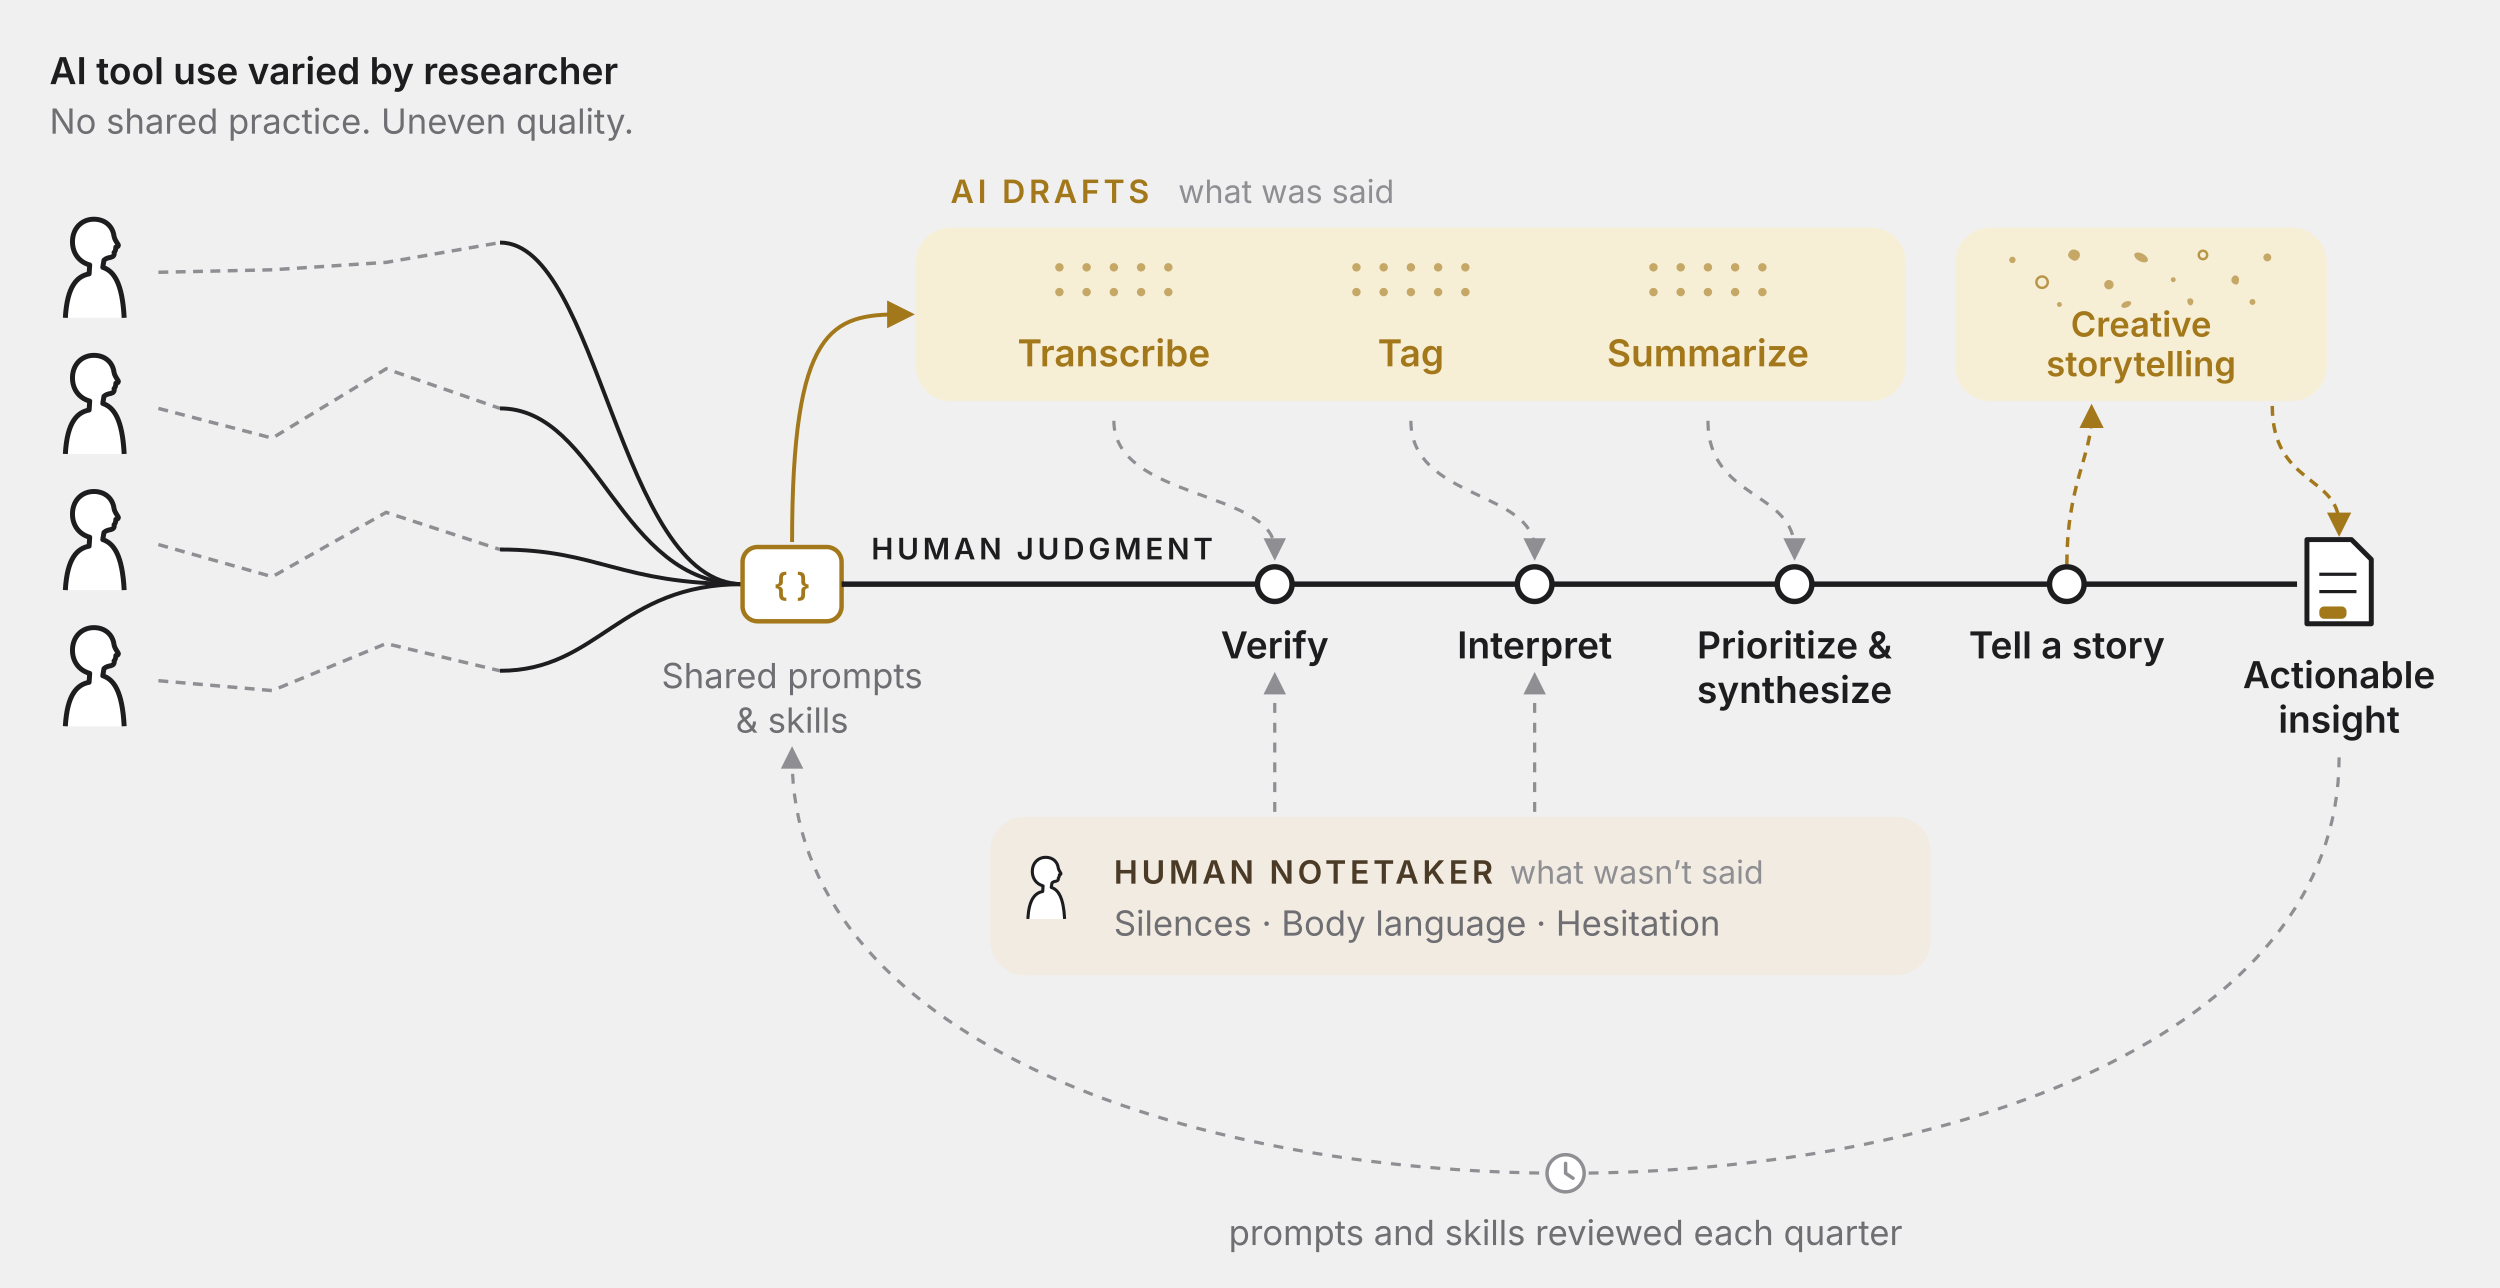
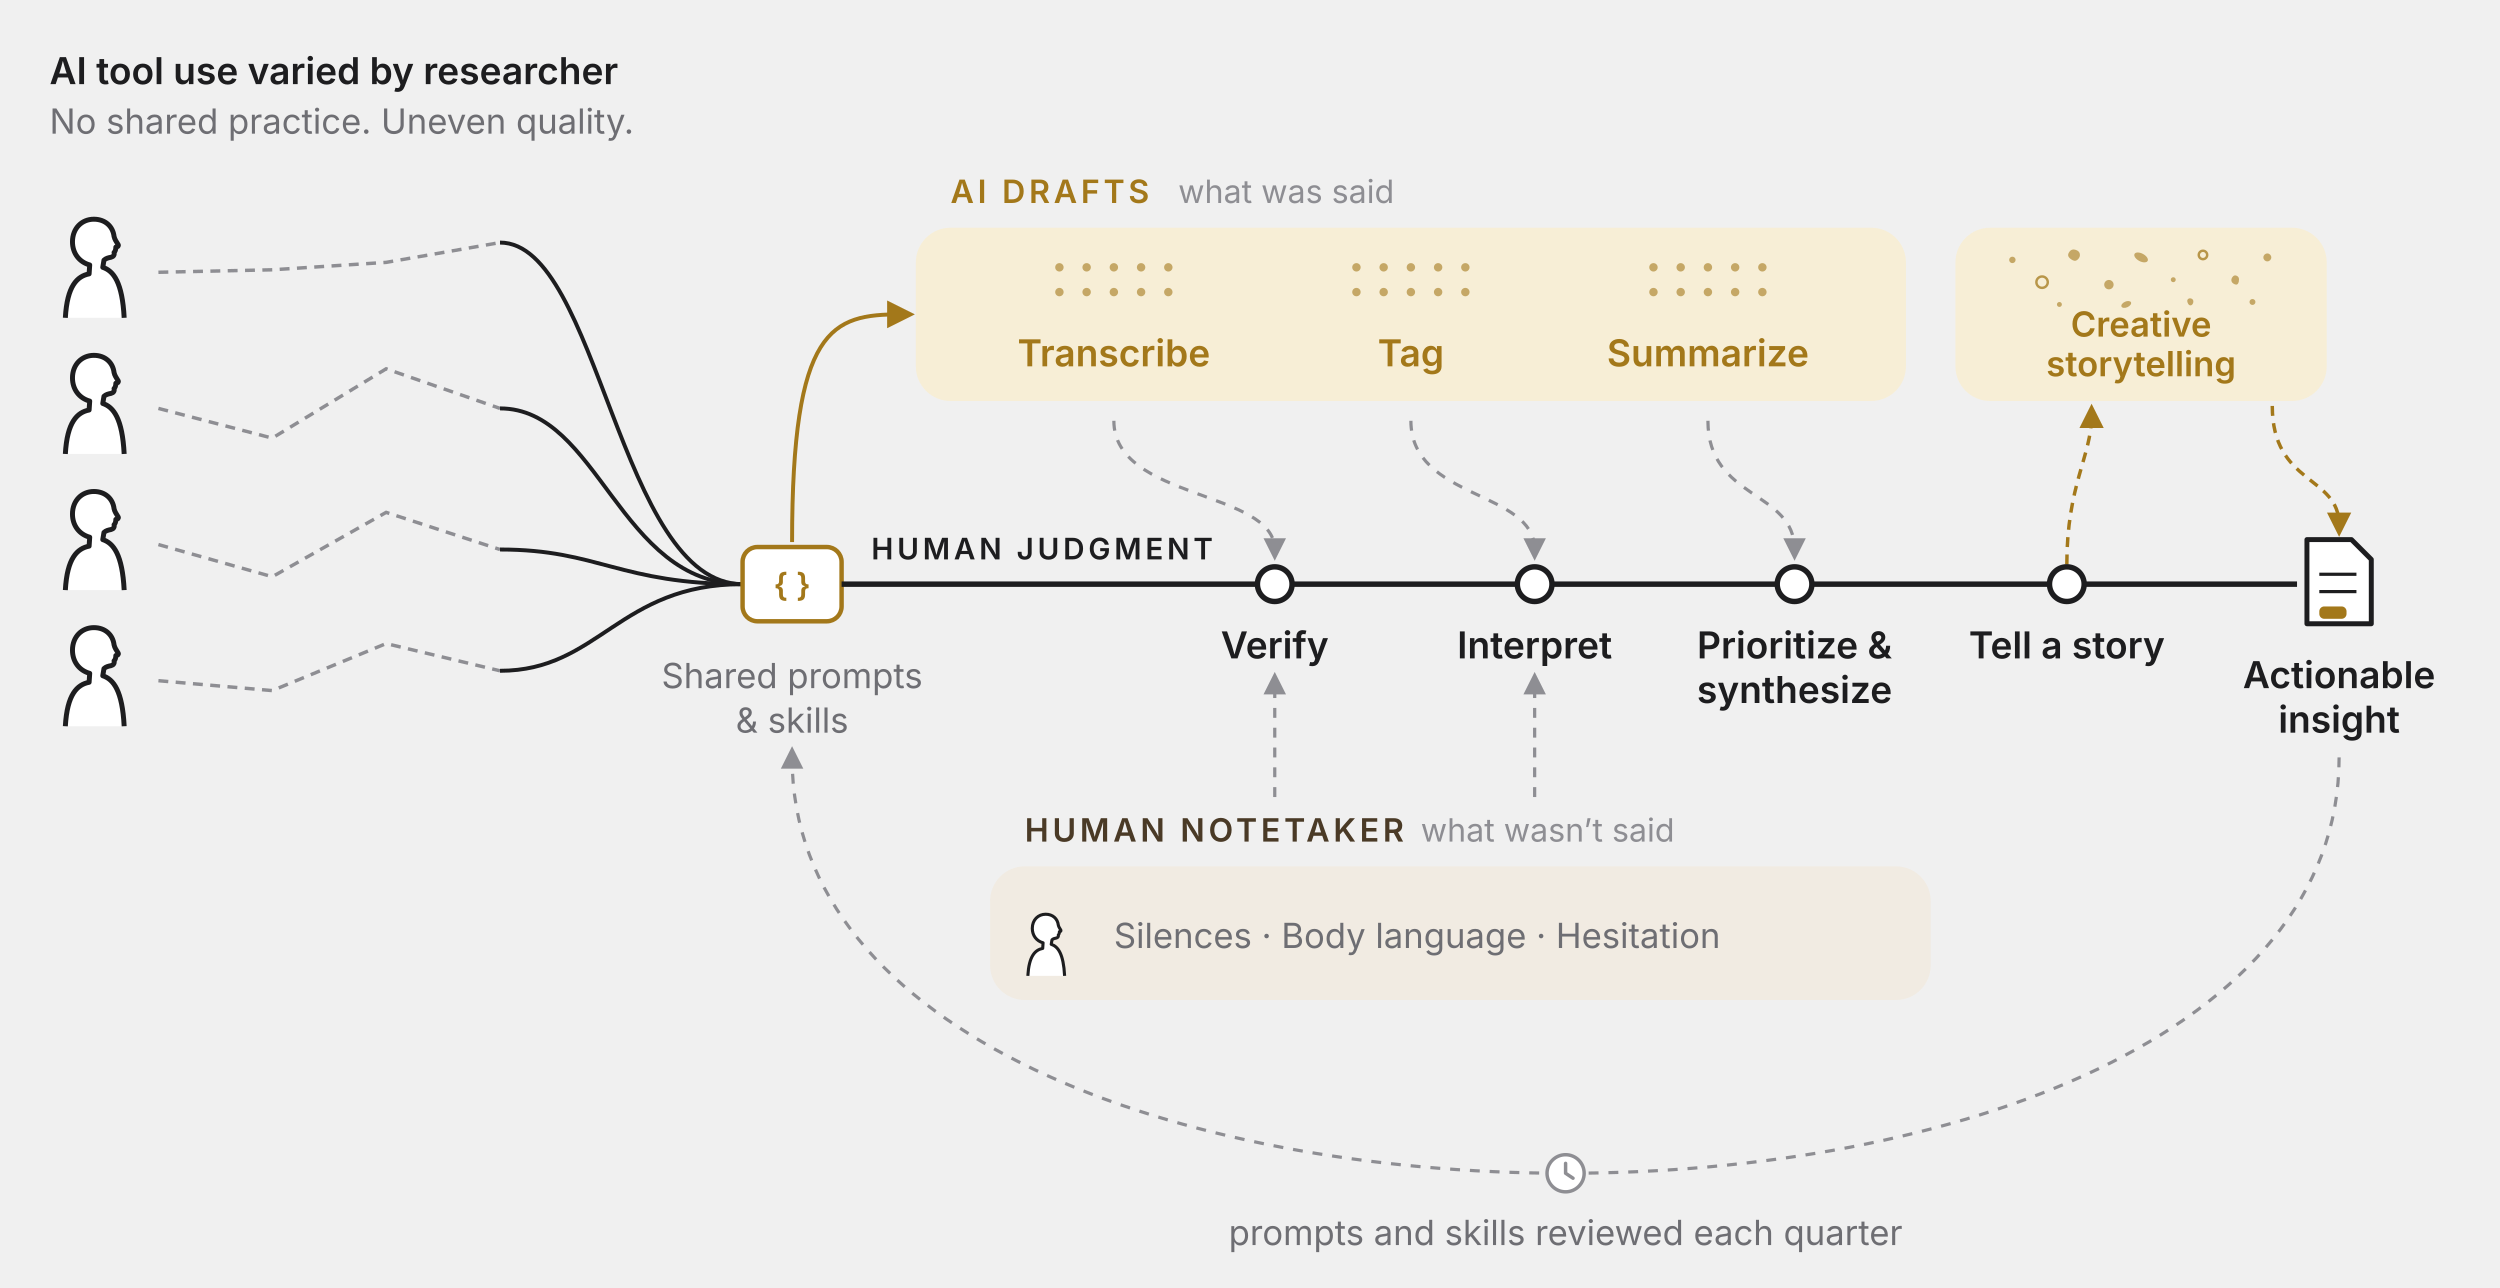
<svg xmlns="http://www.w3.org/2000/svg" viewBox="0 0 1010 520" fill="#1d1d1f" font-family="-apple-system, BlinkMacSystemFont, 'SF Pro Text', 'Helvetica Neue', Inter, Arial, sans-serif">
  <defs>
    <marker id="ar" viewBox="0 0 10 10" refX="5" refY="5" markerWidth="7" markerHeight="7" orient="auto-start-reverse">
      <path d="M0 0 L10 5 L0 10z" fill="#8e8e93" />
    </marker>
    <marker id="aa" viewBox="0 0 10 10" refX="5" refY="5" markerWidth="7" markerHeight="7" orient="auto-start-reverse">
      <path d="M0 0 L10 5 L0 10z" fill="#a3781a" />
    </marker>
  </defs>
  <text x="20" y="34" font-size="15" font-weight="600" fill="#1d1d1f" text-anchor="start">AI tool use varied by researcher</text>
  <text x="20" y="54" font-size="14" font-weight="400" fill="#6e6e73" text-anchor="start">No shared practice. Uneven quality.</text>
  <g>
    <g transform="translate(18 72) scale(0.12)">
      <path d="M70 470 C76 362 110 330 150 322 L152 292 C116 282 94 252 94 214 C94 168 126 138 166 138 C204 138 230 162 234 196 C236 206 242 214 248 224 C250 228 246 232 240 232 C240 240 238 246 234 250 C236 258 232 264 224 266 C214 268 206 270 200 276 L196 300 C232 312 262 350 268 470" fill="#fff" stroke="#1d1d1f" stroke-width="16.7" stroke-linejoin="round" />
    </g>
    <path d="M64 110 L110 109 L156 106 L202 98" fill="none" stroke="#8e8e93" stroke-width="1.4" stroke-dasharray="4 3" />
    <path d="M202 98 C242 98, 250 236, 300 236" fill="none" stroke="#1d1d1f" stroke-width="1.6" />
    <g transform="translate(18 127) scale(0.12)">
      <path d="M70 470 C76 362 110 330 150 322 L152 292 C116 282 94 252 94 214 C94 168 126 138 166 138 C204 138 230 162 234 196 C236 206 242 214 248 224 C250 228 246 232 240 232 C240 240 238 246 234 250 C236 258 232 264 224 266 C214 268 206 270 200 276 L196 300 C232 312 262 350 268 470" fill="#fff" stroke="#1d1d1f" stroke-width="16.7" stroke-linejoin="round" />
    </g>
    <path d="M64 165 L110 177 L156 149 L202 165" fill="none" stroke="#8e8e93" stroke-width="1.4" stroke-dasharray="4 3" />
    <path d="M202 165 C242 165, 250 236, 300 236" fill="none" stroke="#1d1d1f" stroke-width="1.6" />
    <g transform="translate(18 182) scale(0.12)">
      <path d="M70 470 C76 362 110 330 150 322 L152 292 C116 282 94 252 94 214 C94 168 126 138 166 138 C204 138 230 162 234 196 C236 206 242 214 248 224 C250 228 246 232 240 232 C240 240 238 246 234 250 C236 258 232 264 224 266 C214 268 206 270 200 276 L196 300 C232 312 262 350 268 470" fill="#fff" stroke="#1d1d1f" stroke-width="16.7" stroke-linejoin="round" />
    </g>
    <path d="M64 220 L110 233 L156 207 L202 222" fill="none" stroke="#8e8e93" stroke-width="1.4" stroke-dasharray="4 3" />
    <path d="M202 222 C242 222, 250 236, 300 236" fill="none" stroke="#1d1d1f" stroke-width="1.6" />
    <g transform="translate(18 237) scale(0.12)">
      <path d="M70 470 C76 362 110 330 150 322 L152 292 C116 282 94 252 94 214 C94 168 126 138 166 138 C204 138 230 162 234 196 C236 206 242 214 248 224 C250 228 246 232 240 232 C240 240 238 246 234 250 C236 258 232 264 224 266 C214 268 206 270 200 276 L196 300 C232 312 262 350 268 470" fill="#fff" stroke="#1d1d1f" stroke-width="16.7" stroke-linejoin="round" />
    </g>
    <path d="M64 275 L110 279 L156 260 L202 271" fill="none" stroke="#8e8e93" stroke-width="1.4" stroke-dasharray="4 3" />
    <path d="M202 271 C242 271, 250 236, 300 236" fill="none" stroke="#1d1d1f" stroke-width="1.6" />
    <rect x="300" y="221" width="40" height="30" rx="6" fill="#fff" stroke="#a3781a" stroke-width="1.8" />
    <text x="320" y="241" font-size="13" font-weight="600" fill="#a3781a" text-anchor="middle">{ }</text>
    <text x="320" y="278" font-size="14" font-weight="400" fill="#6e6e73" text-anchor="middle">Shared prompts</text>
    <text x="320" y="296" font-size="14" font-weight="400" fill="#6e6e73" text-anchor="middle">&amp; skills</text>
    <rect x="370" y="92" width="400" height="70" rx="14" fill="#f7eed6" />
    <text x="384" y="82" font-size="13" font-weight="600" fill="#a3781a" text-anchor="start" letter-spacing="1.5">AI DRAFTS</text>
    <text x="476" y="82" font-size="13" font-weight="400" fill="#8e8e93" text-anchor="start">what was said</text>
    <path d="M320 219 C320 132, 336 127, 364 127" fill="none" stroke="#a3781a" stroke-width="1.6" marker-end="url(#aa)" />
    <circle cx="428" cy="108" r="1.7" fill="#a3781a" opacity=".6" />
    <circle cx="428" cy="118" r="1.7" fill="#a3781a" opacity=".6" />
    <circle cx="439" cy="108" r="1.7" fill="#a3781a" opacity=".6" />
    <circle cx="439" cy="118" r="1.7" fill="#a3781a" opacity=".6" />
    <circle cx="450" cy="108" r="1.7" fill="#a3781a" opacity=".6" />
    <circle cx="450" cy="118" r="1.7" fill="#a3781a" opacity=".6" />
    <circle cx="461" cy="108" r="1.7" fill="#a3781a" opacity=".6" />
    <circle cx="461" cy="118" r="1.7" fill="#a3781a" opacity=".6" />
    <circle cx="472" cy="108" r="1.7" fill="#a3781a" opacity=".6" />
    <circle cx="472" cy="118" r="1.7" fill="#a3781a" opacity=".6" />
    <text x="450" y="148" font-size="15" font-weight="600" fill="#a3781a" text-anchor="middle">Transcribe</text>
    <circle cx="548" cy="108" r="1.7" fill="#a3781a" opacity=".6" />
    <circle cx="548" cy="118" r="1.7" fill="#a3781a" opacity=".6" />
    <circle cx="559" cy="108" r="1.7" fill="#a3781a" opacity=".6" />
    <circle cx="559" cy="118" r="1.7" fill="#a3781a" opacity=".6" />
    <circle cx="570" cy="108" r="1.7" fill="#a3781a" opacity=".6" />
    <circle cx="570" cy="118" r="1.7" fill="#a3781a" opacity=".6" />
    <circle cx="581" cy="108" r="1.7" fill="#a3781a" opacity=".6" />
    <circle cx="581" cy="118" r="1.7" fill="#a3781a" opacity=".6" />
    <circle cx="592" cy="108" r="1.7" fill="#a3781a" opacity=".6" />
    <circle cx="592" cy="118" r="1.7" fill="#a3781a" opacity=".6" />
    <text x="570" y="148" font-size="15" font-weight="600" fill="#a3781a" text-anchor="middle">Tag</text>
    <circle cx="668" cy="108" r="1.7" fill="#a3781a" opacity=".6" />
    <circle cx="668" cy="118" r="1.7" fill="#a3781a" opacity=".6" />
    <circle cx="679" cy="108" r="1.7" fill="#a3781a" opacity=".6" />
    <circle cx="679" cy="118" r="1.7" fill="#a3781a" opacity=".6" />
    <circle cx="690" cy="108" r="1.7" fill="#a3781a" opacity=".6" />
    <circle cx="690" cy="118" r="1.7" fill="#a3781a" opacity=".6" />
    <circle cx="701" cy="108" r="1.7" fill="#a3781a" opacity=".6" />
    <circle cx="701" cy="118" r="1.7" fill="#a3781a" opacity=".6" />
    <circle cx="712" cy="108" r="1.7" fill="#a3781a" opacity=".6" />
    <circle cx="712" cy="118" r="1.7" fill="#a3781a" opacity=".6" />
    <text x="690" y="148" font-size="15" font-weight="600" fill="#a3781a" text-anchor="middle">Summarize</text>
    <rect x="790" y="92" width="150" height="70" rx="14" fill="#f7eed6" />
    <g transform="translate(813.0 105)">
      <g>
        <circle r="1.3" fill="#a3781a" opacity=".6" />
      </g>
    </g>
    <g transform="translate(825.0 114)">
      <g>
        <circle r="2.3" fill="none" stroke="#a3781a" stroke-width="1" opacity=".75" />
      </g>
    </g>
    <g transform="translate(838.0 103)">
      <g>
        <path d="M2.24 -0.47 Q2.49 0.71 1.54 1.72 Q0.60 2.74 -0.62 2.13 Q-1.84 1.52 -2.32 0.67 Q-2.79 -0.18 -1.91 -1.36 Q-1.02 -2.54 0.48 -2.09 Q1.99 -1.64 2.24 -0.47Z" fill="#a3781a" opacity=".6" />
      </g>
    </g>
    <g transform="translate(852.0 115)">
      <g>
        <circle r="1.9" fill="#a3781a" opacity=".6" />
      </g>
    </g>
    <g transform="translate(865.0 104)">
      <g>
        <ellipse rx="3.0" ry="1.6" transform="rotate(28)" fill="#a3781a" opacity=".6" />
      </g>
    </g>
    <g transform="translate(878.0 113)">
      <g>
        <circle r="1.0" fill="#a3781a" opacity=".6" />
      </g>
    </g>
    <g transform="translate(890.0 103)">
      <g>
        <circle r="1.7" fill="none" stroke="#a3781a" stroke-width="1" opacity=".75" />
      </g>
    </g>
    <g transform="translate(903.0 113)">
      <g>
        <path d="M1.56 -0.19 Q1.59 0.83 1.17 1.55 Q0.75 2.27 -0.29 1.80 Q-1.34 1.33 -1.50 0.48 Q-1.66 -0.36 -1.01 -1.18 Q-0.37 -2.00 0.58 -1.61 Q1.52 -1.22 1.56 -0.19Z" fill="#a3781a" opacity=".6" />
      </g>
    </g>
    <g transform="translate(916.0 104)">
      <g>
        <circle r="1.6" fill="#a3781a" opacity=".6" />
      </g>
    </g>
    <g transform="translate(832.0 123)">
      <g>
        <circle r="1.0" fill="#a3781a" opacity=".6" />
      </g>
    </g>
    <g transform="translate(859.0 123)">
      <g>
        <ellipse rx="2.1" ry="1.2" transform="rotate(-24)" fill="#a3781a" opacity=".6" />
      </g>
    </g>
    <g transform="translate(885.0 122)">
      <g>
        <path d="M1.07 -0.54 Q1.22 0.11 0.85 0.76 Q0.48 1.42 -0.15 1.37 Q-0.78 1.33 -1.18 0.33 Q-1.58 -0.67 -1.06 -1.15 Q-0.54 -1.63 0.19 -1.41 Q0.91 -1.19 1.07 -0.54Z" fill="#a3781a" opacity=".6" />
      </g>
    </g>
    <g transform="translate(910.0 122)">
      <g>
        <circle r="1.2" fill="#a3781a" opacity=".6" />
      </g>
    </g>
    <text x="865.0" y="136" font-size="14" font-weight="600" fill="#a3781a" text-anchor="middle">Creative</text>
    <text x="865.0" y="152" font-size="14" font-weight="600" fill="#a3781a" text-anchor="middle">storytelling</text>
    <path d="M835 228 C835 196, 845 184, 845 168" fill="none" stroke="#a3781a" stroke-width="1.4" stroke-dasharray="4 3" marker-end="url(#aa)" />
    <path d="M918 164 C918 196, 945 192, 945 212" fill="none" stroke="#a3781a" stroke-width="1.4" stroke-dasharray="4 3" marker-end="url(#aa)" />
    <line x1="340" y1="236" x2="928" y2="236" stroke="#1d1d1f" stroke-width="2.2" />
    <text x="352" y="226" font-size="12" font-weight="600" fill="#1d1d1f" text-anchor="start" letter-spacing="1.5">HUMAN JUDGMENT</text>
    <circle cx="515" cy="236" r="7" fill="#fff" stroke="#1d1d1f" stroke-width="2.2" />
    <text x="515" y="266" font-size="15" font-weight="600" fill="#1d1d1f" text-anchor="middle">Verify</text>
    <circle cx="620" cy="236" r="7" fill="#fff" stroke="#1d1d1f" stroke-width="2.2" />
    <text x="620" y="266" font-size="15" font-weight="600" fill="#1d1d1f" text-anchor="middle">Interpret</text>
    <circle cx="725" cy="236" r="7" fill="#fff" stroke="#1d1d1f" stroke-width="2.2" />
    <text x="725" y="266" font-size="15" font-weight="600" fill="#1d1d1f" text-anchor="middle">Prioritize &amp;</text>
    <text x="725" y="284" font-size="15" font-weight="600" fill="#1d1d1f" text-anchor="middle">synthesize</text>
    <circle cx="835" cy="236" r="7" fill="#fff" stroke="#1d1d1f" stroke-width="2.2" />
    <text x="835" y="266" font-size="15" font-weight="600" fill="#1d1d1f" text-anchor="middle">Tell a story</text>
    <path d="M450 170 C450 202, 515 198, 515 222" fill="none" stroke="#8e8e93" stroke-width="1.3" stroke-dasharray="4 4" marker-end="url(#ar)" />
    <path d="M570 170 C570 202, 620 198, 620 222" fill="none" stroke="#8e8e93" stroke-width="1.3" stroke-dasharray="4 4" marker-end="url(#ar)" />
    <path d="M690 170 C690 202, 725 198, 725 222" fill="none" stroke="#8e8e93" stroke-width="1.3" stroke-dasharray="4 4" marker-end="url(#ar)" />
    <g fill="#fff" stroke="#1d1d1f" stroke-width="2" stroke-linejoin="round">
      <path d="M932 218 h18 l8 8 v26 h-26z" />
      <path d="M937 232 h15 M937 239 h15" stroke-width="1.3" fill="none" />
    </g>
    <rect x="937" y="245" width="11" height="5" rx="2" fill="#a3781a" />
    <text x="945" y="278" font-size="15" font-weight="600" fill="#1d1d1f" text-anchor="middle">Actionable</text>
    <text x="945" y="296" font-size="15" font-weight="600" fill="#1d1d1f" text-anchor="middle">insight</text>
    <path d="M945 306 C945 530, 320 530, 320 306" fill="none" stroke="#8e8e93" stroke-width="1.3" stroke-dasharray="4 4" marker-end="url(#ar)" />
    <text x="632.5" y="503" font-size="14" font-weight="400" fill="#6e6e73" text-anchor="middle">prompts and skills reviewed each quarter</text>
    <g>
      <circle cx="632.5" cy="474" r="7.5" fill="#fff" stroke="#8e8e93" stroke-width="1.4" />
      <path d="M632.5 470 V474 L635.5 476" fill="none" stroke="#8e8e93" stroke-width="1.4" stroke-linecap="round" stroke-linejoin="round" />
    </g>
  </g>
-   <rect x="400" y="330" width="380" height="64" rx="14" fill="#f1ebe2" />
-   <g transform="translate(410 336) scale(0.075)">
+   <rect x="400" y="350" width="380" height="54" rx="14" fill="#f1ebe2" />
+   <g transform="translate(410 359) scale(0.075)">
    <path d="M70 470 C76 362 110 330 150 322 L152 292 C116 282 94 252 94 214 C94 168 126 138 166 138 C204 138 230 162 234 196 C236 206 242 214 248 224 C250 228 246 232 240 232 C240 240 238 246 234 250 C236 258 232 264 224 266 C214 268 206 270 200 276 L196 300 C232 312 262 350 268 470" fill="#fff" stroke="#1d1d1f" stroke-width="16.7" stroke-linejoin="round" />
  </g>
-   <text x="450" y="357" font-size="13" font-weight="600" fill="#4a3a26" letter-spacing="1.5" font-family="-apple-system,BlinkMacSystemFont,'SF Pro Text',Inter,Arial,sans-serif">HUMAN NOTETAKER</text>
-   <text x="610" y="357" font-size="13" font-weight="400" fill="#8e8e93" text-anchor="start">what wasn’t said</text>
-   <text x="450" y="378" font-size="14" fill="#6e6e73" font-family="-apple-system,BlinkMacSystemFont,'SF Pro Text',Inter,Arial,sans-serif">Silences · Body language · Hesitation</text>
-   <path d="M515 328 L515 276" fill="none" stroke="#8e8e93" stroke-width="1.3" stroke-dasharray="4 4" marker-end="url(#ar)" />
-   <path d="M620 328 L620 276" fill="none" stroke="#8e8e93" stroke-width="1.3" stroke-dasharray="4 4" marker-end="url(#ar)" />
+   <text x="414" y="340" font-size="13" font-weight="600" fill="#4a3a26" letter-spacing="1.5" font-family="-apple-system,BlinkMacSystemFont,'SF Pro Text',Inter,Arial,sans-serif">HUMAN NOTETAKER</text>
+   <text x="574" y="340" font-size="13" font-weight="400" fill="#8e8e93" text-anchor="start">what wasn’t said</text>
+   <text x="450" y="383" font-size="14" fill="#6e6e73" font-family="-apple-system,BlinkMacSystemFont,'SF Pro Text',Inter,Arial,sans-serif">Silences · Body language · Hesitation</text>
+   <path d="M515 322 L515 276" fill="none" stroke="#8e8e93" stroke-width="1.3" stroke-dasharray="4 4" marker-end="url(#ar)" />
+   <path d="M620 322 L620 276" fill="none" stroke="#8e8e93" stroke-width="1.3" stroke-dasharray="4 4" marker-end="url(#ar)" />
</svg>
